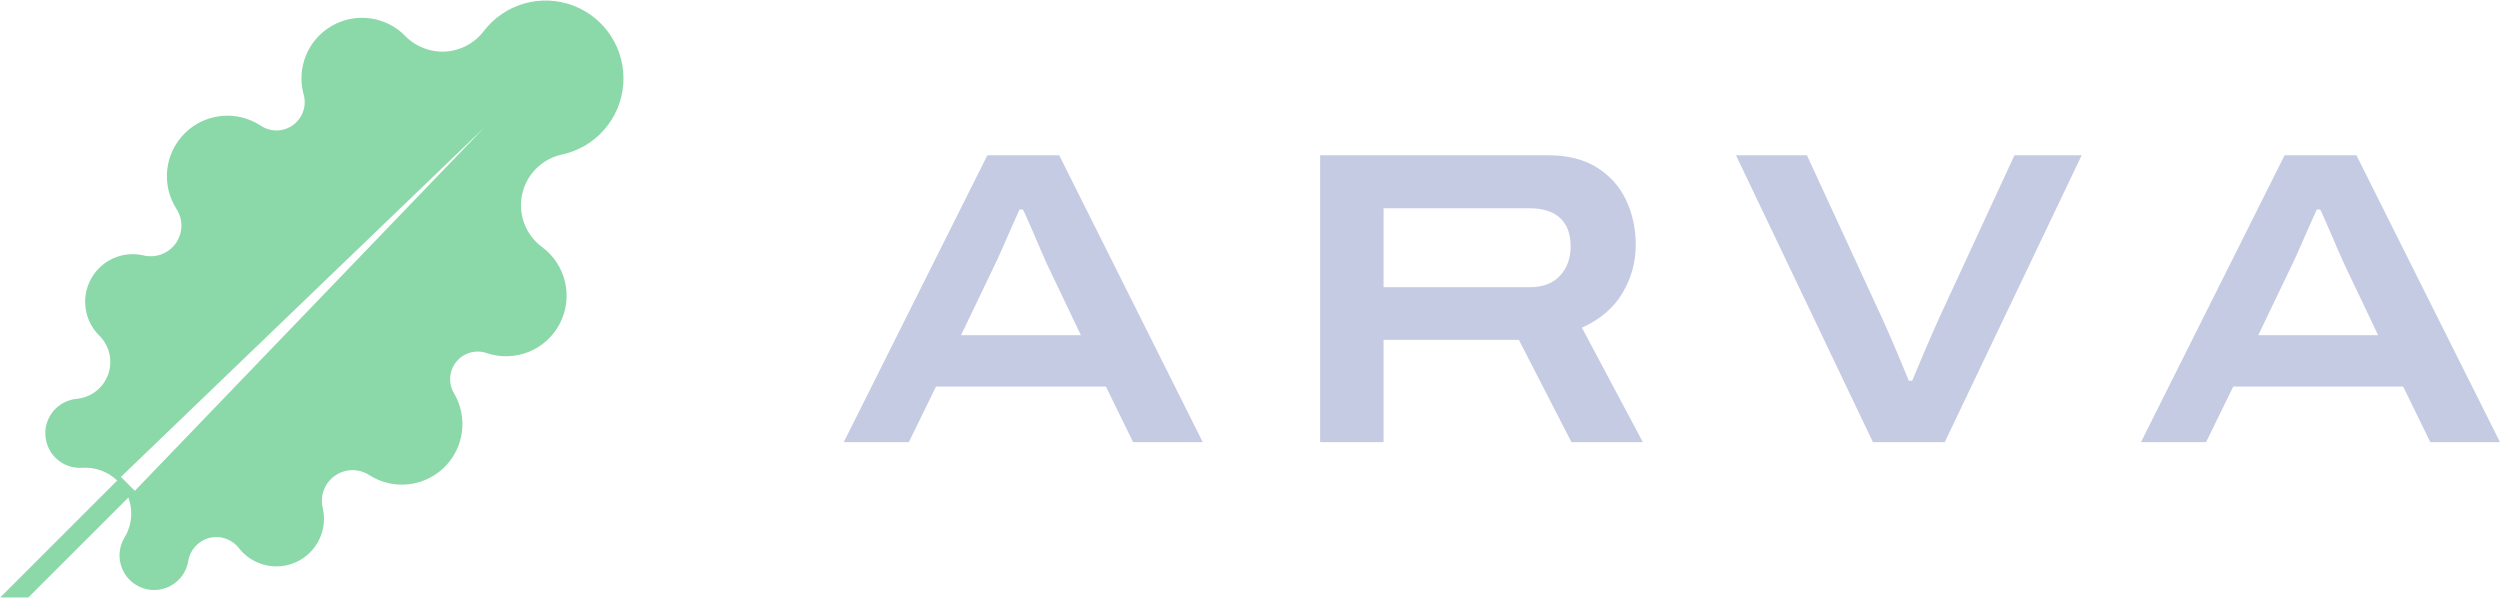
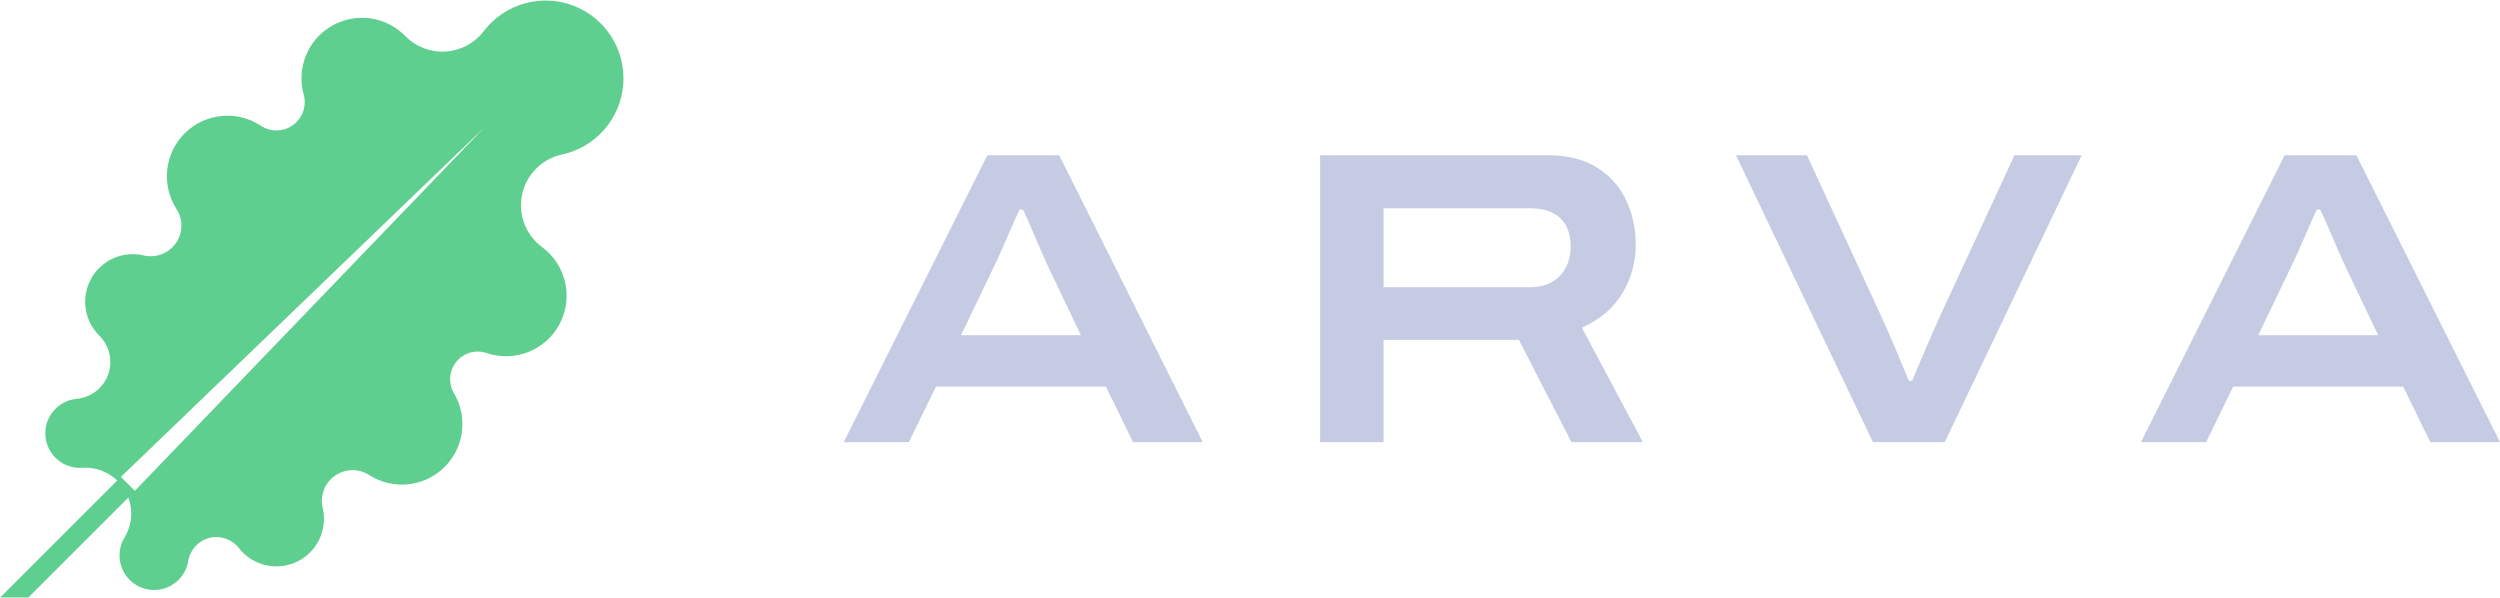
<svg xmlns="http://www.w3.org/2000/svg" viewBox="3 5 376.63 90">
-   <path fill="#8BD8A9" d="M15.46 75.47A5.21 5.21 0 0 1 14.62 65.08A5.58 5.58 0 0 0 17.96 55.56A7.17 7.17 0 0 1 24.64 43.48A4.62 4.62 0 0 0 29.59 36.48A9.12 9.12 0 0 1 42.29 23.94A4.26 4.26 0 0 0 48.75 19.25A9.12 9.12 0 0 1 64.06 10.43A7.82 7.82 0 0 0 75.87 9.7A11.73 11.73 0 1 1 87.66 28.28A7.82 7.82 0 0 0 84.64 42.2A9.12 9.12 0 0 1 76.29 58.18A4.16 4.16 0 0 0 71.39 64.24A9.12 9.12 0 0 1 58.61 76.56A4.62 4.62 0 0 0 51.62 81.52A7.17 7.17 0 0 1 38.98 87.56A4.29 4.29 0 0 0 31.36 89.52A5.21 5.21 0 1 1 21.76 85.98A6.92 6.92 0 0 0 15.46 75.47ZM21.21 76.84L23.33 78.96L7.27 95.01L3.03 95.01ZM22.77 79.51L75.98 24.19L20.65 77.39Z" />
+   <path fill="#5FCF8F" d="M15.46 75.47A5.21 5.21 0 0 1 14.62 65.08A5.58 5.58 0 0 0 17.96 55.56A7.17 7.17 0 0 1 24.64 43.48A4.62 4.62 0 0 0 29.59 36.48A9.12 9.12 0 0 1 42.29 23.94A4.26 4.26 0 0 0 48.75 19.25A9.12 9.12 0 0 1 64.06 10.43A7.82 7.82 0 0 0 75.87 9.7A11.73 11.73 0 1 1 87.66 28.28A7.82 7.82 0 0 0 84.64 42.2A9.12 9.12 0 0 1 76.29 58.18A4.16 4.16 0 0 0 71.39 64.24A9.12 9.12 0 0 1 58.61 76.56A4.62 4.62 0 0 0 51.62 81.52A7.17 7.17 0 0 1 38.98 87.56A4.29 4.29 0 0 0 31.36 89.52A5.21 5.21 0 1 1 21.76 85.98A6.92 6.92 0 0 0 15.46 75.47ZM21.21 76.84L23.33 78.96L7.27 95.01L3.03 95.01ZM22.77 79.51L75.98 24.19L20.65 77.39Z" />
  <path fill="#C6CBE4" d="M139.92 71.61L130.11 71.61L151.75 28.39L162.57 28.39L184.20 71.61L173.70 71.61L169.61 63.24L144.01 63.24L139.92 71.61ZM152.82 45.00L147.78 55.50L165.84 55.50L160.80 44.94Q160.49 44.24 159.89 42.89Q159.30 41.54 158.70 40.12Q158.10 38.71 157.63 37.67Q157.16 36.63 157.09 36.57L157.09 36.57L156.59 36.57Q156.02 37.83 155.30 39.46Q154.58 41.10 153.92 42.61Q153.26 44.12 152.82 45.00L152.82 45.00ZM211.44 71.61L201.88 71.61L201.88 28.39L236.10 28.39Q240.69 28.39 243.61 30.25Q246.54 32.10 247.98 35.16Q249.43 38.21 249.43 41.92L249.43 41.92Q249.43 45.75 247.45 49.12Q245.47 52.48 241.32 54.37L241.32 54.37L250.50 71.61L239.74 71.61L231.82 56.20L211.44 56.20L211.44 71.61ZM211.44 36.38L211.44 48.27L233.45 48.27Q236.41 48.27 238.01 46.54Q239.62 44.81 239.62 42.11L239.62 42.11Q239.62 39.34 238.05 37.86Q236.47 36.38 233.45 36.38L233.45 36.38L211.44 36.38ZM295.98 71.61L285.16 71.61L264.53 28.39L275.22 28.39L286.48 52.80Q287.55 55.13 288.71 57.89Q289.88 60.66 290.57 62.36L290.57 62.36L291.07 62.36Q291.76 60.72 292.89 58.05Q294.03 55.38 295.16 52.86L295.16 52.86L306.48 28.39L316.61 28.39L295.98 71.61ZM335.35 71.61L325.54 71.61L347.18 28.39L358.00 28.39L379.63 71.61L369.13 71.61L365.04 63.24L339.44 63.24L335.35 71.61ZM348.25 45.00L343.21 55.50L361.27 55.50L356.24 44.94Q355.92 44.24 355.32 42.89Q354.73 41.54 354.13 40.12Q353.53 38.71 353.06 37.67Q352.59 36.63 352.52 36.57L352.52 36.57L352.02 36.57Q351.45 37.83 350.73 39.46Q350.01 41.10 349.35 42.61Q348.69 44.12 348.25 45.00L348.25 45.00Z" />
</svg>
